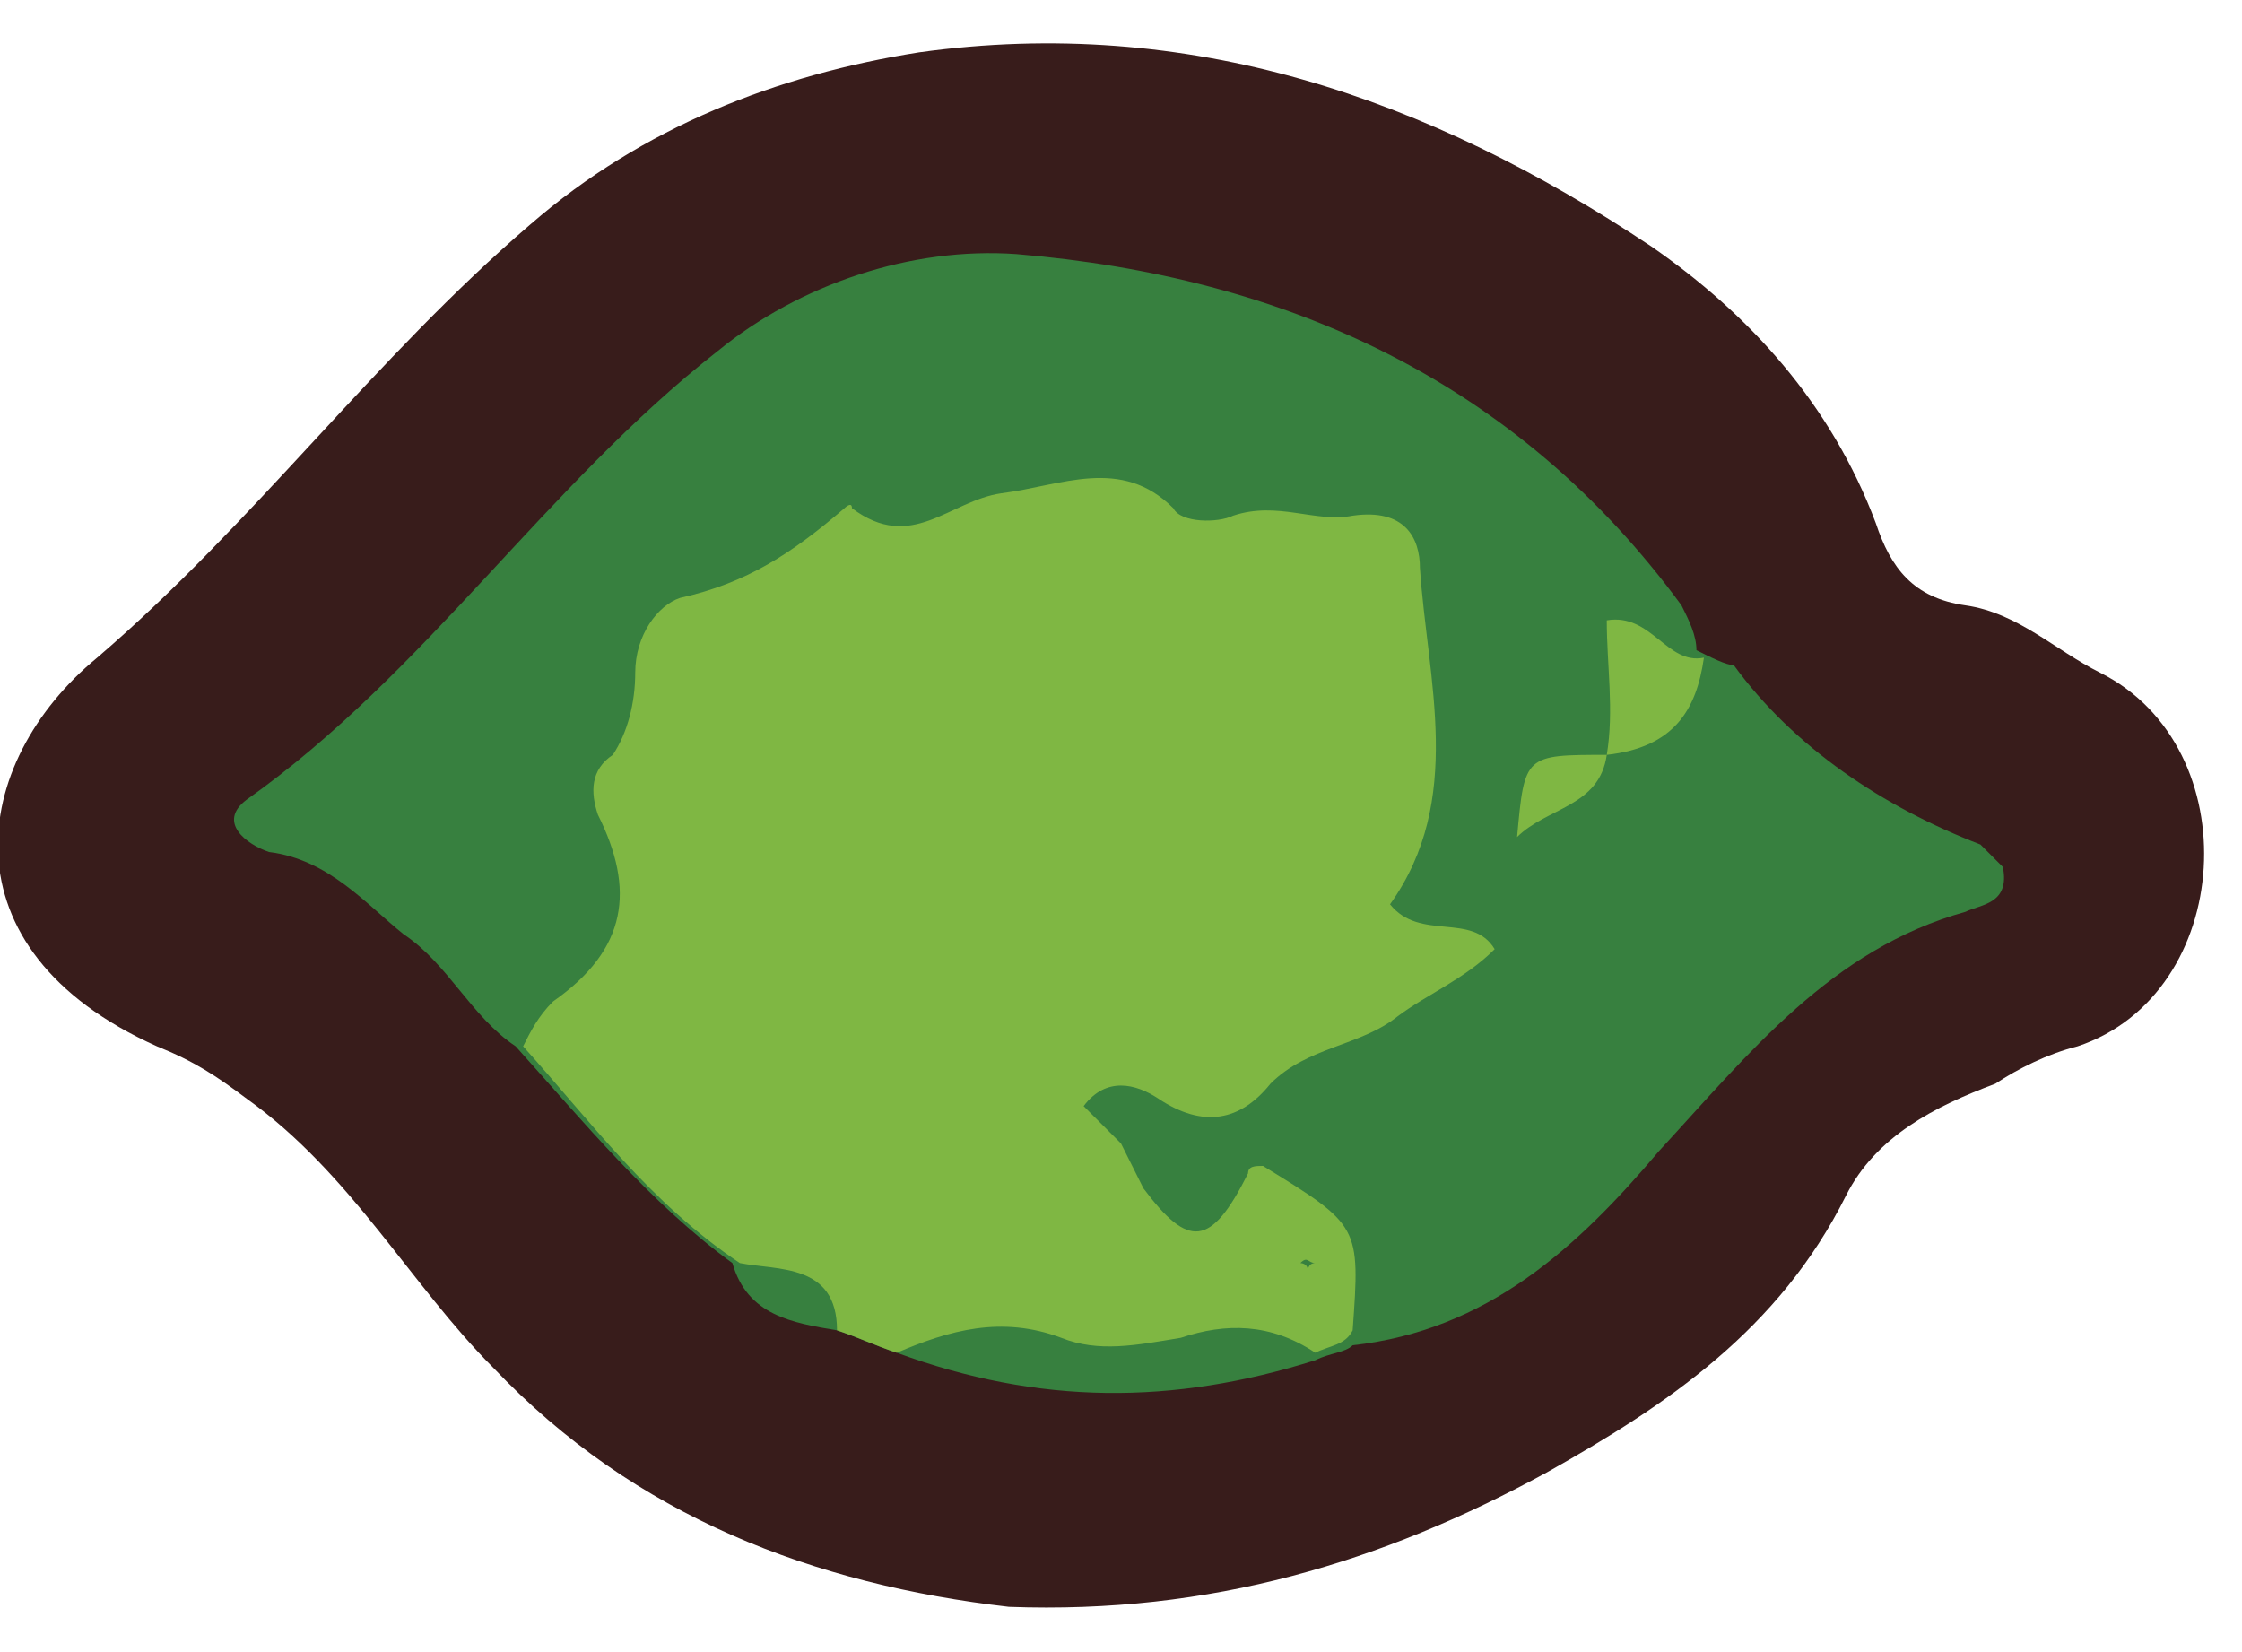
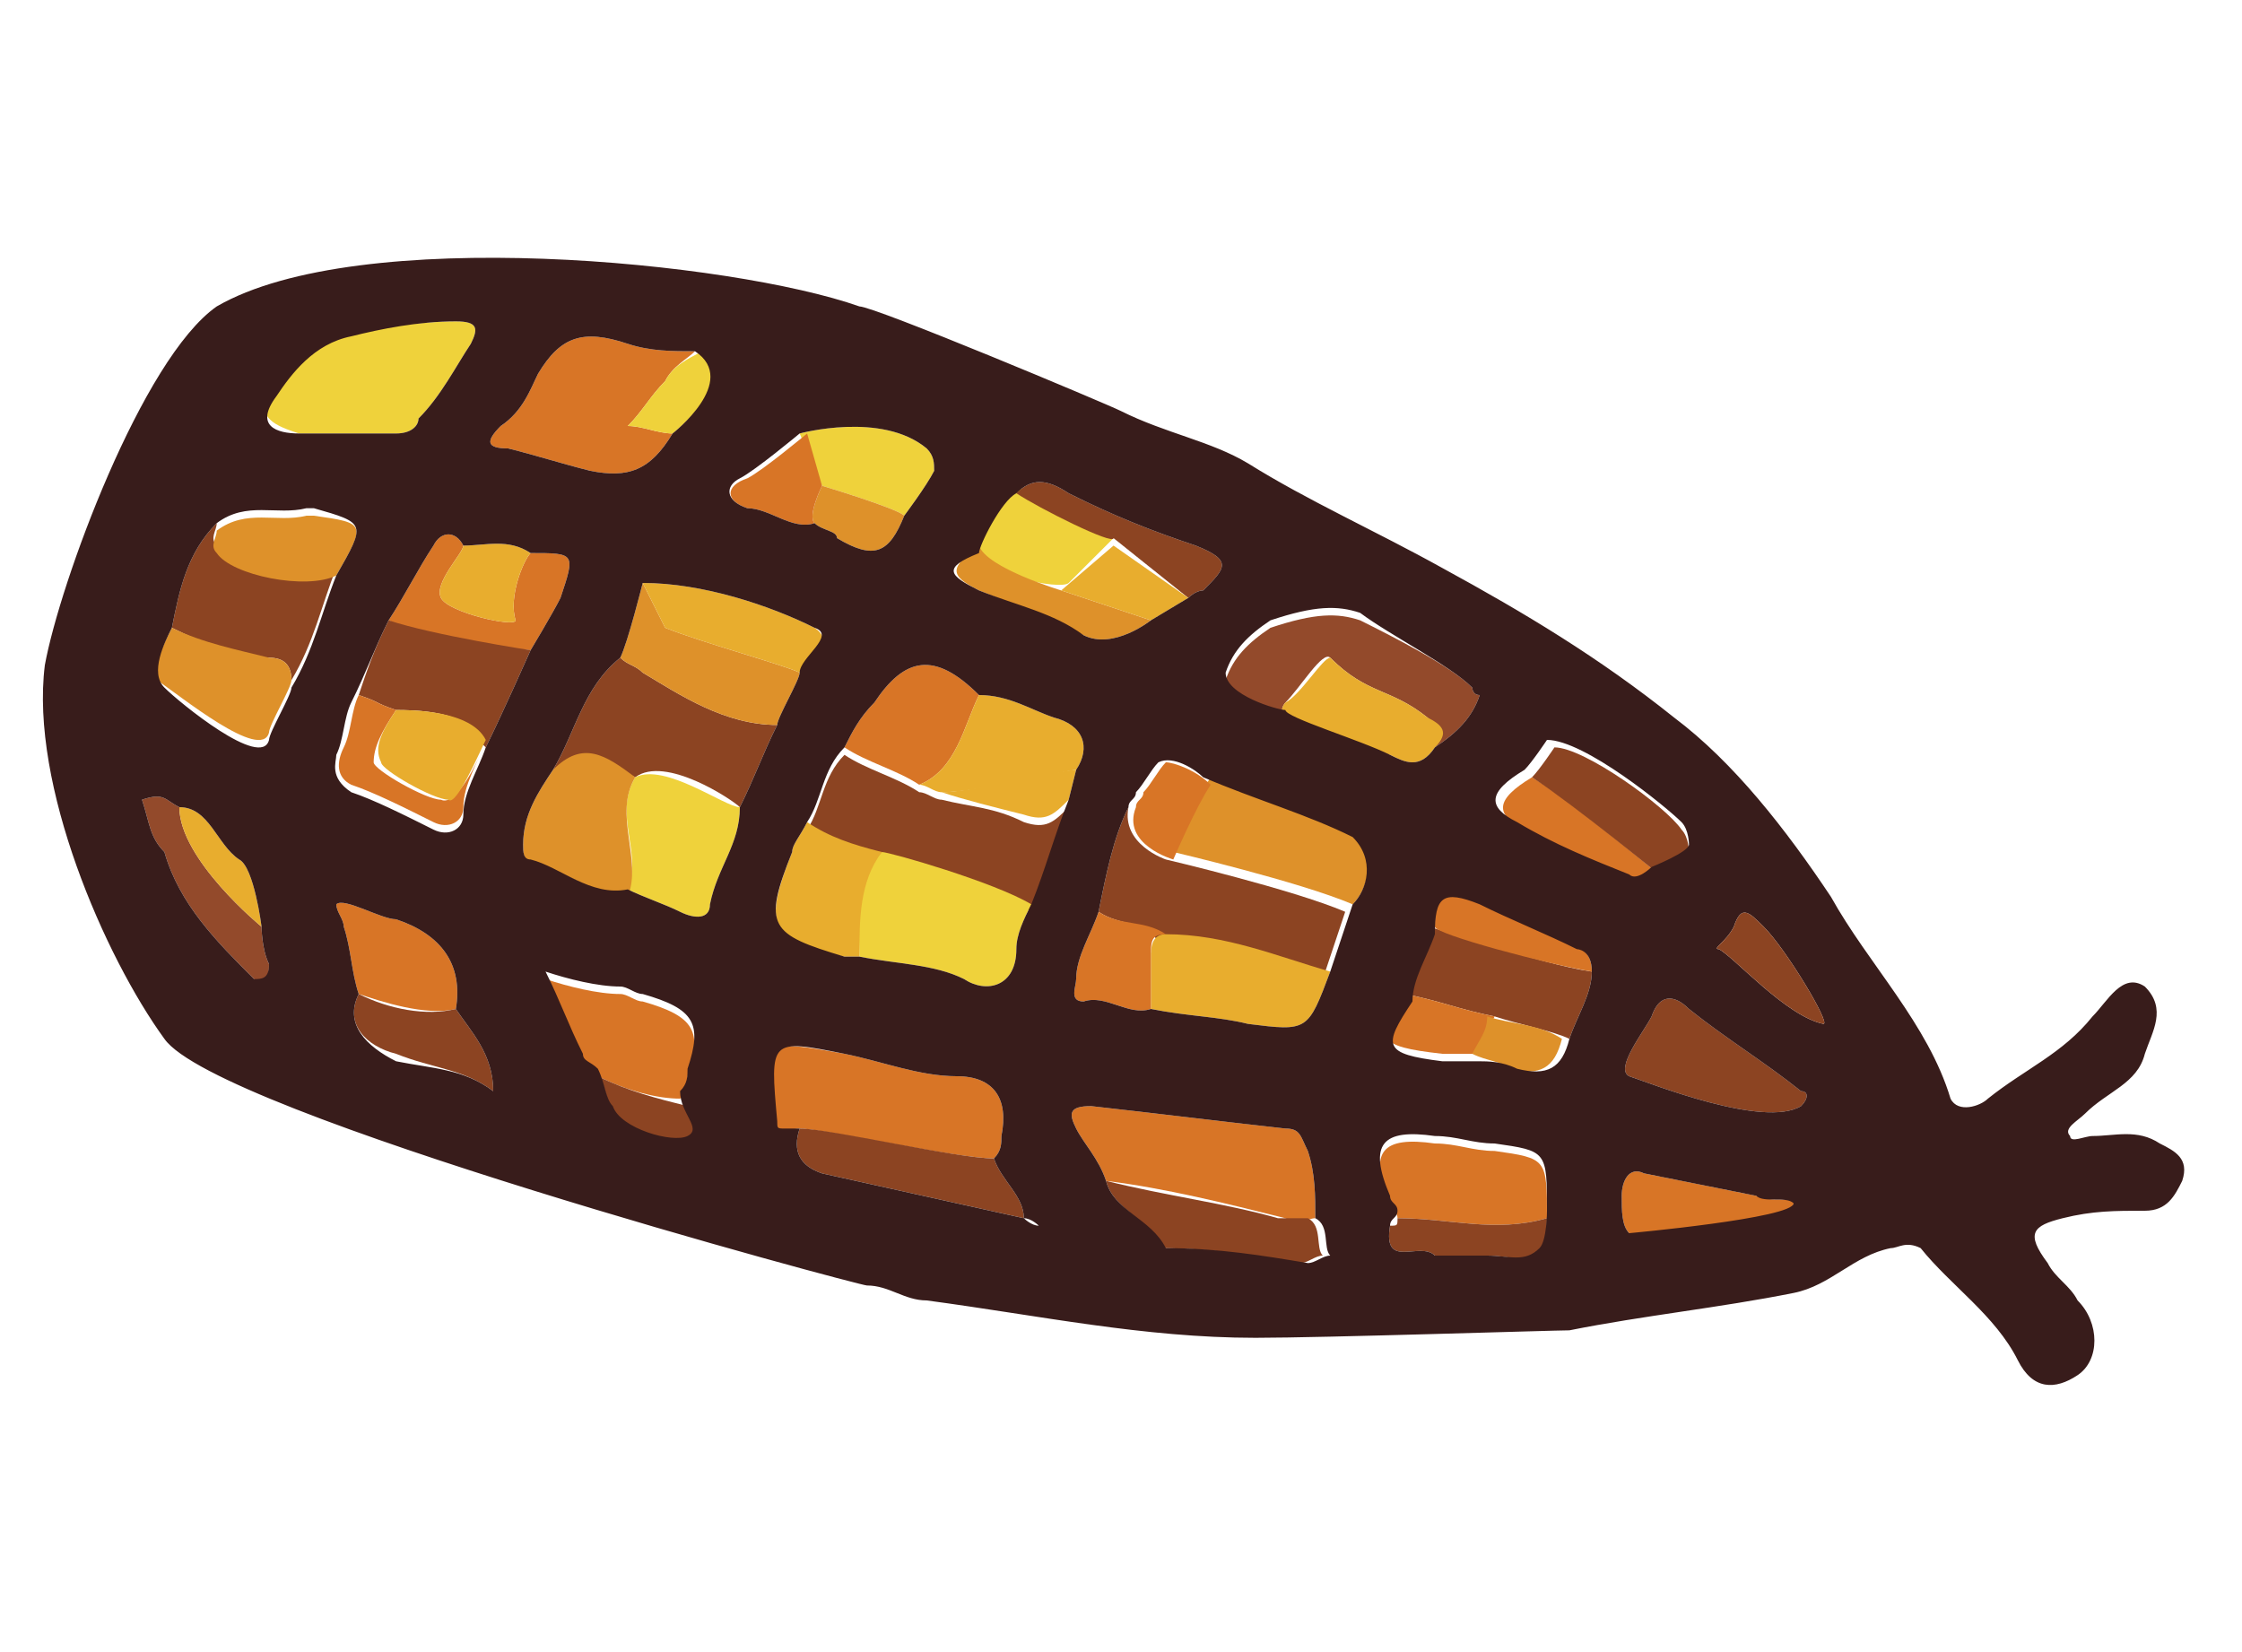
<svg xmlns="http://www.w3.org/2000/svg" version="1.1" id="Layer_1" x="0px" y="0px" viewBox="0 0 30 22.1" style="enable-background:new 0 0 30 22.1;" xml:space="preserve">
  <style type="text/css">
- 	.st0{fill:#381C1B;}
- 	.st1{fill:#37803F;}
- 	.st2{fill:#7FB743;}
+ 	.st0{fill:#D87526;}
+ 	.st1{fill:#8C4422;}
+ 	.st2{fill:#EFD23B;}
+ 	.st3{fill:#DE912A;}
+ 	.st4{fill:#E8AD2E;}
+ 	.st5{fill:#934A2B;}
+ 	.st6{fill:#381C1B;}
</style>
-   <path class="st0" d="M13.5,21.5c-2.6-0.3-5-1.2-6.9-3.2c-1.1-1.1-1.9-2.6-3.3-3.6c-0.4-0.3-0.7-0.5-1.2-0.7  c-2.9-1.3-2.5-3.8-0.8-5.2C3.4,7,5,4.8,7.1,3c1.5-1.3,3.3-2,5.2-2.3c3.6-0.5,6.8,0.6,9.8,2.6c1.3,0.9,2.4,2.1,3,3.7  c0.2,0.6,0.5,1,1.2,1.1s1.2,0.6,1.8,0.9c2,1,1.8,4.3-0.3,5c-0.4,0.1-0.8,0.3-1.1,0.5c-0.8,0.3-1.6,0.7-2,1.5c-0.9,1.8-2.4,2.8-4,3.7  C18.5,20.9,16.2,21.6,13.5,21.5z" />
-   <path class="st1" d="M22.7,8.7c0-0.2-0.1-0.4-0.2-0.6c-2.2-3-5.3-4.4-8.9-4.7c-1.4-0.1-2.9,0.4-4,1.3c-2.3,1.8-3.9,4.3-6.3,6  c-0.4,0.3,0,0.6,0.3,0.7c0.8,0.1,1.3,0.7,1.8,1.1C6,12.9,6.3,13.6,6.9,14c0.9,1,1.8,2.1,2.9,2.9c0.2,0.7,0.8,0.8,1.4,0.9  c0.3,0.1,0.5,0.2,0.8,0.3c1.9,0.7,3.7,0.7,5.6,0.1c0.2-0.1,0.4-0.1,0.5-0.2c1.8-0.2,3-1.3,4.1-2.6c1.2-1.3,2.3-2.7,4.1-3.2  c0.2-0.1,0.6-0.1,0.5-0.6c-0.1-0.1-0.2-0.2-0.3-0.3c-1.3-0.5-2.5-1.3-3.3-2.4C23.1,8.9,22.9,8.8,22.7,8.7L22.7,8.7z" />
-   <path class="st2" d="M9.9,16.9C8.7,16.1,7.9,15,7,14c0.1-0.2,0.2-0.4,0.4-0.6c1-0.7,1.1-1.5,0.6-2.5c-0.1-0.3-0.1-0.6,0.2-0.8  C8.4,9.8,8.5,9.4,8.5,9c0-0.5,0.3-0.9,0.6-1c0.9-0.2,1.5-0.6,2.2-1.2c0,0,0.1-0.1,0.1,0c0.8,0.6,1.3-0.1,2-0.2  c0.8-0.1,1.6-0.5,2.3,0.2C15.8,7,16.3,7,16.5,6.9c0.6-0.2,1.1,0.1,1.6,0C18.8,6.8,19,7.2,19,7.6c0.1,1.5,0.6,3.1-0.4,4.5  c0.4,0.5,1.1,0.1,1.4,0.6c-0.4,0.4-0.9,0.6-1.3,0.9C18.2,14,17.5,14,17,14.5c-0.4,0.5-0.9,0.6-1.5,0.2c-0.3-0.2-0.7-0.3-1,0.1  c0.2,0.2,0.4,0.4,0.5,0.5c0.1,0.2,0.2,0.4,0.3,0.6c0.6,0.8,0.9,0.8,1.4-0.2c0-0.1,0.1-0.1,0.2-0.1c1.3,0.8,1.3,0.8,1.2,2.2  C18,18,17.8,18,17.6,18.1c-0.6-0.4-1.2-0.4-1.8-0.2c-0.6,0.1-1.1,0.2-1.6,0c-0.8-0.3-1.5-0.1-2.2,0.2c-0.3-0.1-0.5-0.2-0.8-0.3  C11.2,16.9,10.4,17,9.9,16.9z M17.4,16.9c0,0,0.1,0,0.1,0.1c0,0,0-0.1,0.1-0.1C17.5,16.9,17.5,16.8,17.4,16.9  C17.4,16.8,17.4,16.9,17.4,16.9z" />
-   <path class="st2" d="M21.5,10.1c0.1-0.6,0-1.2,0-1.8c0.6-0.1,0.8,0.6,1.3,0.5l0,0C22.7,9.5,22.4,10,21.5,10.1L21.5,10.1z" />
-   <path class="st2" d="M21.5,10.1c-0.1,0.7-0.8,0.7-1.2,1.1C20.4,10.1,20.4,10.1,21.5,10.1L21.5,10.1z" />
+   <g>
+     <path class="st0" d="M14.8,15.8c-0.1-0.3-0.3-0.5-0.4-0.7c-0.1-0.2-0.1-0.3,0.2-0.3c0.9,0.1,1.7,0.2,2.6,0.3c0.2,0,0.2,0.1,0.3,0.3   c0.1,0.3,0.1,0.6,0.1,0.9c-0.1,0-0.2,0.1-0.4,0C16.4,16.1,15.6,15.9,14.8,15.8z" />
+     <path class="st1" d="M10.8,11.1c0.2-0.3,0.2-0.7,0.5-1c0.3,0.2,0.7,0.3,1,0.5c0.1,0,0.2,0.1,0.3,0.1c0.4,0.1,0.7,0.1,1.1,0.3   c0.3,0.1,0.4,0,0.6-0.2c-0.2,0.5-0.3,0.9-0.5,1.4c-0.5-0.3-1.9-0.7-2-0.7C11.4,11.3,11.1,11.2,10.8,11.1z" />
+     <path class="st2" d="M3.6,5.2c0.2-0.3,0.5-0.7,1-0.8c0.5,0,1-0.1,1.5-0.1c0.3,0,0.3,0.1,0.2,0.3c-0.2,0.3-0.4,0.7-0.7,1   C5.6,5.7,5.5,5.8,5.3,5.8c-0.4,0-0.9,0-1.3,0C3.7,5.7,3.4,5.6,3.6,5.2z" />
+     <path class="st1" d="M14.7,12.2c0.1-0.5,0.2-1,0.4-1.4c-0.1,0.5,0.5,0.7,0.5,0.7s1.7,0.4,2.4,0.7c-0.1,0.3-0.2,0.6-0.3,0.9   c-0.7-0.2-1.4-0.6-2.2-0.5C15.3,12.3,15,12.4,14.7,12.2z" />
+     <path class="st0" d="M9,5.8C8.7,6.3,8.4,6.4,7.9,6.3C7.5,6.2,7.2,6.1,6.8,6C6.5,6,6.5,5.9,6.7,5.7C7,5.5,7.1,5.2,7.2,5   c0.3-0.5,0.6-0.6,1.2-0.4c0.3,0.1,0.6,0.1,0.9,0.1C9.2,4.8,9,4.9,8.9,5.1C8.7,5.3,8.6,5.5,8.4,5.7C8.6,5.7,8.8,5.8,9,5.8z" />
+     <path class="st0" d="M10.7,15.1c-0.1,0-0.3,0.1-0.4-0.1c-0.1-1.1-0.1-1.1,1-0.9c0.5,0.1,1,0.3,1.5,0.3c0.5,0,0.7,0.3,0.6,0.8   c0,0.1,0,0.2-0.1,0.3C12.8,15.5,11,15.1,10.7,15.1z" />
+     <path class="st2" d="M11.8,11.4c0.1,0,1.5,0.4,2,0.7c-0.1,0.2-0.2,0.4-0.2,0.6c0,0.5-0.4,0.6-0.7,0.4c-0.4-0.2-0.9-0.2-1.4-0.3   C11.5,12.3,11.4,11.8,11.8,11.4z" />
+     <path class="st1" d="M10.4,9.7c-0.2,0.4-0.3,0.7-0.5,1.1c-0.1-0.1-1-0.7-1.4-0.4c-0.4-0.2-0.7-0.4-1.1-0.1c0.3-0.5,0.4-1.1,0.9-1.5   C8.4,8.9,8.5,8.9,8.6,9C9.1,9.3,9.7,9.7,10.4,9.7z" />
+     <path class="st3" d="M18.1,12.1c-0.7-0.3-2.4-0.7-2.4-0.7s0.3-0.7,0.5-1c0.7,0.3,1.4,0.5,2,0.8C18.4,11.5,18.3,11.9,18.1,12.1z" />
+     <path class="st4" d="M15.6,12.5c0.8,0,1.5,0.3,2.2,0.5c-0.3,0.8-0.3,0.8-1.1,0.7c-0.4-0.1-0.8-0.1-1.3-0.2c0-0.2,0-0.5,0-0.7   C15.4,12.7,15.4,12.5,15.6,12.5z" />
+     <path class="st2" d="M8.5,10.4c0.4-0.2,1.2,0.4,1.4,0.4c0,0.5-0.3,0.8-0.4,1.3c0,0.2-0.2,0.2-0.4,0.1c-0.2-0.1-0.5-0.2-0.7-0.3   C8.6,11.4,8.2,10.9,8.5,10.4z" />
+     <path class="st3" d="M10.4,9.7C9.7,9.7,9.1,9.3,8.6,9C8.5,8.9,8.4,8.9,8.3,8.8c0.1-0.2,0.3-1,0.3-1c0,0,0.3,0.6,0.3,0.6   c0.5,0.2,1.6,0.5,1.8,0.6C10.7,9.1,10.4,9.6,10.4,9.7z" />
+     <path class="st3" d="M8.5,10.4c-0.3,0.5,0.1,1.1-0.1,1.6c-0.5,0-0.8-0.4-1.3-0.4C7,11.5,7,11.4,7,11.3c0-0.4,0.2-0.7,0.4-1   C7.8,9.9,8.1,10.1,8.5,10.4z" />
+     <path class="st1" d="M2.3,8.4c0.1-0.5,0.2-1,0.6-1.4c0,0.1-0.1,0.2,0,0.3c0.2,0.3,1.2,0.5,1.6,0.3c-0.2,0.5-0.3,1-0.6,1.5   c0-0.2-0.1-0.3-0.3-0.3C3.2,8.8,2.7,8.6,2.3,8.4z" />
+     <path class="st0" d="M7.1,7.4c0.6,0,0.6,0,0.4,0.6C7.4,8.2,7.1,8.7,7.1,8.7S5.8,8.6,5.2,8.3C5.4,8,5.6,7.6,5.8,7.3   c0.1-0.2,0.3-0.2,0.4,0c0,0.1-0.4,0.5-0.3,0.7c0.1,0.2,1,0.4,1,0.3C6.8,8,7,7.5,7.1,7.4z" />
+     <path class="st5" d="M19.7,9.2c0,0,0,0.1,0.1,0.1c-0.1,0.3-0.3,0.5-0.6,0.7c0.1-0.2,0-0.3-0.1-0.4c-0.5-0.4-0.8-0.3-1.3-0.8   c-0.1-0.1-0.4,0.4-0.6,0.6c0,0-0.1,0.1,0,0.2c-0.1,0-0.8-0.2-0.8-0.5c0.1-0.3,0.3-0.5,0.6-0.7c0.6-0.2,0.9-0.2,1.2-0.1   C18.6,8.5,19.4,8.9,19.7,9.2z" />
+     <path class="st1" d="M5.2,8.3c0.6,0.2,1.9,0.4,1.9,0.4S6.7,9.6,6.5,10c0,0,0,0-0.1-0.1C6.3,9.5,5.5,9.5,5.3,9.5   C5,9.4,5.1,9.4,4.8,9.3C4.9,9,5,8.7,5.2,8.3z" />
+     <path class="st0" d="M18.7,16.3c0-0.1-0.1-0.1-0.1-0.2c-0.3-0.7-0.1-0.9,0.6-0.8c0.3,0,0.5,0.1,0.8,0.1c0.7,0.1,0.7,0.1,0.7,0.9   C20,16.5,19.4,16.3,18.7,16.3z" />
+     <path class="st0" d="M8,14.4c-0.1-0.1-0.2-0.1-0.2-0.2c-0.2-0.4-0.3-0.7-0.5-1.1c0.3,0.1,0.7,0.2,1,0.2c0.1,0,0.2,0.1,0.3,0.1   c0.7,0.2,0.8,0.4,0.6,1c0,0.1,0,0.2-0.1,0.3C8.8,14.7,8.4,14.6,8,14.4z" />
+     <path class="st1" d="M21.3,13c0,0.3-0.2,0.6-0.3,0.9c-0.2-0.1-0.7-0.2-1-0.3c-0.5-0.1-0.7-0.2-1.2-0.3c0-0.3,0.2-0.6,0.3-0.9   C19.2,12.4,20.6,12.9,21.3,13z" />
+     <path class="st1" d="M10.7,15.1c0.4,0,2.1,0.4,2.6,0.4c0.1,0.3,0.4,0.5,0.4,0.8c-0.9-0.2-1.8-0.4-2.7-0.6   C10.7,15.6,10.6,15.4,10.7,15.1z" />
+     <path class="st4" d="M17.2,9.6c-0.1-0.1,0-0.2,0-0.2c0.2-0.1,0.5-0.6,0.6-0.6c0.5,0.5,0.8,0.4,1.3,0.8c0.2,0.1,0.3,0.2,0.1,0.4   c-0.2,0.3-0.4,0.2-0.6,0.1C18.2,10,17.3,9.6,17.2,9.6z" />
+     <path class="st0" d="M12.3,10.5c-0.3-0.2-0.7-0.3-1-0.5c0.1-0.2,0.2-0.4,0.4-0.6c0.4-0.6,0.8-0.7,1.4-0.1   C12.9,9.7,12.8,10.3,12.3,10.5z" />
+     <path class="st0" d="M6.5,9.9C6.5,10,6.5,10,6.5,9.9c-0.1,0.3-0.3,0.6-0.3,0.9c0,0.2-0.2,0.3-0.4,0.2c-0.4-0.2-0.8-0.4-1.1-0.5   c-0.2-0.1-0.2-0.3-0.1-0.5c0.1-0.2,0.1-0.5,0.2-0.7C5.1,9.4,5,9.4,5.3,9.5C5.1,9.8,5,10,5,10.2c0,0.1,0.7,0.5,0.9,0.5   C6.1,10.8,6.4,10.2,6.5,9.9z" />
+     <path class="st2" d="M13.1,7.3c0-0.1,0.3-0.7,0.5-0.8c0.3,0.2,1.3,0.7,1.3,0.7l-0.6,0.6C14.2,7.9,13.1,7.7,13.1,7.3z" />
+     <path class="st0" d="M4.8,13.3c-0.1-0.3-0.1-0.6-0.2-0.9c0-0.1-0.1-0.2-0.1-0.3c0.1-0.1,0.6,0.2,0.8,0.2c0.6,0.2,0.9,0.6,0.8,1.2   C5.7,13.6,5.1,13.4,4.8,13.3z" />
+     <path class="st1" d="M24.1,14.8c-0.5,0.3-2-0.3-2.3-0.4c-0.2-0.1,0.2-0.6,0.3-0.8c0.1-0.3,0.3-0.3,0.5-0.1c0.5,0.4,1,0.7,1.5,1.1   C24.2,14.6,24.2,14.7,24.1,14.8z" />
+     <path class="st1" d="M14.8,15.8c0.8,0.2,1.6,0.3,2.3,0.5c0.1,0,0.2,0,0.4,0c0.2,0.1,0.1,0.4,0.2,0.5c-0.1,0-0.2,0.1-0.3,0.1   c-0.6-0.1-1.2-0.2-1.9-0.2C15.4,16.3,14.9,16.2,14.8,15.8z" />
+     <path class="st2" d="M10.7,5.8c0,0,1.1-0.3,1.7,0.2c0.1,0.1,0.1,0.2,0.1,0.3c-0.1,0.2-0.4,0.6-0.4,0.6C12,6.8,11,6.5,11,6.5   L10.7,5.8z" />
+     <path class="st4" d="M11.8,11.4c-0.3,0.4-0.3,0.9-0.3,1.4c-0.1,0-0.1,0-0.2,0c-1-0.2-1.1-0.4-0.7-1.4c0-0.1,0.1-0.2,0.2-0.4   C11.1,11.2,11.4,11.3,11.8,11.4z" />
+     <path class="st3" d="M4.5,7.7C4.1,7.9,3.1,7.7,2.9,7.4c-0.1-0.1,0-0.2,0-0.3c0.4-0.3,0.8-0.1,1.2-0.2c0,0,0.1,0,0.1,0   C4.9,7,4.9,7,4.5,7.7z" />
+     <path class="st1" d="M13.6,6.6c0.2-0.2,0.4-0.2,0.7,0c0.6,0.3,1.1,0.5,1.7,0.7c0.5,0.2,0.4,0.3,0.1,0.6C16,7.9,15.9,8,15.9,8   l-1-0.8C14.9,7.3,13.9,6.8,13.6,6.6z" />
+     <path class="st0" d="M21.8,16.5c-0.1-0.1-0.1-0.3-0.1-0.5c0-0.2,0.1-0.4,0.3-0.3c0.5,0.1,1,0.2,1.5,0.3c0.2,0.1,0.5,0,0.5,0.1   C24,16.4,21.8,16.6,21.8,16.5z" />
+     <path class="st4" d="M12.3,10.5c0.5-0.2,0.6-0.8,0.8-1.2c0.4,0,0.7,0.2,1,0.3c0.4,0.1,0.5,0.4,0.3,0.7c-0.1,0-1.3,0.3-1.8,0.3   C12.5,10.6,12.4,10.5,12.3,10.5z" />
+     <path class="st3" d="M2.3,8.4c0.4,0.2,0.9,0.3,1.3,0.4c0.2,0,0.3,0.1,0.3,0.3c0,0.1-0.3,0.6-0.3,0.7c-0.1,0.4-1.2-0.5-1.5-0.7   C2,9,2.2,8.6,2.3,8.4z" />
+     <path class="st3" d="M13.1,7.3c0.1,0.3,1.1,0.6,1.1,0.6l1.2,0.4c0,0-0.5,0.4-0.9,0.2c-0.4-0.2-0.9-0.4-1.4-0.6   C12.7,7.7,12.7,7.6,13.1,7.3z" />
+     <path class="st0" d="M22.2,11.7c0,0-0.2,0.2-0.3,0.1c-0.5-0.2-1-0.4-1.5-0.7c-0.4-0.2-0.4-0.4,0.1-0.7C21,10.7,22.2,11.7,22.2,11.7   z" />
+     <path class="st1" d="M22.2,11.7c0,0-1.1-0.9-1.7-1.3c0.1-0.1,0.3-0.4,0.3-0.4c0.4,0,1.5,0.8,1.7,1.1c0.1,0.1,0.1,0.3,0.1,0.3   C22.6,11.5,22.2,11.7,22.2,11.7z" />
+     <path class="st1" d="M4.8,13.3c0.4,0.2,0.9,0.3,1.3,0.2c0.2,0.3,0.5,0.6,0.5,1.1l0,0c-0.4-0.3-0.8-0.3-1.3-0.5   C4.9,14,4.6,13.7,4.8,13.3z" />
+     <path class="st0" d="M15.6,12.5c-0.2,0-0.2,0.1-0.2,0.3c0,0.2,0,0.4,0,0.7c-0.3,0.1-0.6-0.2-0.9-0.1c-0.2,0-0.1-0.2-0.1-0.3   c0-0.3,0.2-0.6,0.3-0.9C15,12.4,15.3,12.3,15.6,12.5z" />
+     <path class="st4" d="M10.7,9c-0.2-0.1-1.3-0.4-1.8-0.6c0,0-0.3-0.6-0.3-0.6c0.8,0,1.7,0.3,2.3,0.6C11.2,8.6,10.8,8.8,10.7,9z" />
+     <path class="st5" d="M3.4,13.1c-0.5-0.5-1-1-1.2-1.7C2,11.2,2,11,1.9,10.7c0.3-0.1,0.3,0,0.5,0.1c0,0.7,1.1,1.6,1.1,1.6   s0,0.3,0.1,0.5C3.6,13.2,3.5,13.2,3.4,13.1z" />
+     <path class="st4" d="M12.6,10.6c0.4,0,1.6-0.3,1.8-0.3c0,0-0.1,0.4-0.1,0.4c-0.2,0.2-0.3,0.3-0.6,0.2   C13.3,10.8,12.9,10.7,12.6,10.6z" />
+     <path class="st0" d="M21.3,13c-0.6-0.1-2.1-0.5-2.1-0.6c0-0.5,0.1-0.6,0.6-0.4c0.4,0.2,0.9,0.4,1.3,0.6   C21.1,12.7,21.3,12.7,21.3,13z" />
+     <path class="st0" d="M18.8,13.3c0.5,0.1,0.7,0.2,1.2,0.3c-0.1,0.2-0.2,0.3-0.2,0.5c-0.2,0-0.4,0-0.5,0C18.4,14,18.4,13.9,18.8,13.3   z" />
+     <path class="st1" d="M18.7,16.3c0.7,0,1.3,0.2,2,0c0,0,0,0.4-0.1,0.5c-0.2,0.1-0.4,0-0.7,0c-0.2,0-0.5,0-0.7,0   c-0.2-0.2-0.7,0.2-0.6-0.4C18.7,16.4,18.7,16.4,18.7,16.3z" />
+     <path class="st0" d="M16.2,10.5c-0.2,0.3-0.5,1-0.5,1s-0.7-0.2-0.5-0.7c0-0.1,0.1-0.1,0.1-0.2c0.1-0.1,0.2-0.3,0.3-0.4   C15.7,10.2,16,10.3,16.2,10.5z" />
+     <path class="st2" d="M9,5.8C8.8,5.8,8.6,5.7,8.4,5.7c0.2-0.2,0.3-0.4,0.5-0.6C9,4.9,9.2,4.8,9.4,4.7C9.9,5.1,9,5.8,9,5.8z" />
+     <path class="st4" d="M3.5,12.4c0,0-1.1-0.9-1.1-1.6c0.4,0,0.5,0.5,0.8,0.7C3.4,11.6,3.5,12.4,3.5,12.4z" />
+     <path class="st3" d="M11,6.5c0,0,1,0.3,1.1,0.4c-0.2,0.5-0.4,0.6-0.9,0.3C11.2,7.1,11,7.1,10.9,7C10.8,6.9,11,6.5,11,6.5z" />
+     <path class="st0" d="M11,6.5c0,0-0.2,0.4-0.1,0.5c-0.3,0.1-0.6-0.2-0.9-0.2c-0.3-0.1-0.3-0.3,0-0.4c0.2-0.1,0.8-0.6,0.8-0.6L11,6.5   z" />
+     <path class="st4" d="M7.1,7.4C7,7.5,6.8,8,6.9,8.3c0,0.1-0.9-0.1-1-0.3C5.8,7.8,6.2,7.4,6.2,7.3C6.5,7.3,6.8,7.2,7.1,7.4z" />
+     <path class="st1" d="M8,14.4c0.4,0.2,0.8,0.3,1.2,0.4c0,0.1,0.2,0.3,0,0.5c-0.2,0.1-0.9-0.1-1-0.4C8.1,14.7,8.1,14.5,8,14.4z" />
+     <path class="st3" d="M19.7,14.1c0.1-0.2,0.2-0.3,0.2-0.5c0.3,0.1,0.7,0.1,1,0.3c-0.1,0.4-0.3,0.5-0.7,0.4   C20.1,14.2,19.9,14.2,19.7,14.1z" />
+     <polygon class="st4" points="15.4,8.3 14.2,7.9 14.9,7.3 15.9,8  " />
+     <path class="st4" d="M6.5,9.9c-0.1,0.2-0.4,0.9-0.5,0.8c-0.2,0-0.9-0.4-0.9-0.5C5,10,5.1,9.8,5.3,9.5C5.5,9.5,6.3,9.5,6.5,9.9z" />
+     <path class="st6" d="M2.9,4.1C1.9,4.8,0.8,7.8,0.6,8.9c-0.2,1.6,0.8,3.9,1.6,5c0.7,1,9.3,3.3,9.4,3.3c0.3,0,0.5,0.2,0.8,0.2   c1.5,0.2,2.9,0.5,4.4,0.5c0.9,0,4-0.1,4.2-0.1c1-0.2,2-0.3,3-0.5c0.5-0.1,0.8-0.5,1.3-0.6c0.1,0,0.2-0.1,0.4,0   c0.4,0.5,1,0.9,1.3,1.5c0.2,0.4,0.5,0.4,0.8,0.2c0.3-0.2,0.3-0.7,0-1c-0.1-0.2-0.3-0.3-0.4-0.5c-0.3-0.4-0.2-0.5,0.2-0.6   c0.4-0.1,0.7-0.1,1.1-0.1c0.3,0,0.4-0.2,0.5-0.4c0.1-0.3-0.1-0.4-0.3-0.5c-0.3-0.2-0.6-0.1-0.9-0.1c-0.1,0-0.3,0.1-0.3,0   c-0.1-0.1,0.1-0.2,0.2-0.3c0.3-0.3,0.7-0.4,0.8-0.8c0.1-0.3,0.3-0.6,0-0.9c-0.3-0.2-0.5,0.2-0.7,0.4c-0.4,0.5-0.9,0.7-1.4,1.1   c-0.1,0.1-0.4,0.2-0.5,0c-0.3-1-1.1-1.8-1.6-2.7c-0.6-0.9-1.3-1.8-2.1-2.4c-1-0.8-2-1.4-3.1-2c-0.9-0.5-1.8-0.9-2.6-1.4   c-0.5-0.3-1.1-0.4-1.7-0.7c-0.2-0.1-3.3-1.4-3.5-1.4C9.8,3.5,4.8,3,2.9,4.1z M19.7,9.2c0,0,0,0.1,0.1,0.1c-0.1,0.3-0.3,0.5-0.6,0.7   c-0.2,0.3-0.4,0.2-0.6,0.1c-0.4-0.2-1.4-0.5-1.4-0.6c-0.1,0-0.8-0.2-0.8-0.5c0.1-0.3,0.3-0.5,0.6-0.7c0.6-0.2,0.9-0.2,1.2-0.1   C18.6,8.5,19.4,8.9,19.7,9.2z M24,16.1c0,0.2-2.2,0.4-2.2,0.4c-0.1-0.1-0.1-0.3-0.1-0.5c0-0.2,0.1-0.4,0.3-0.3   c0.5,0.1,1,0.2,1.5,0.3C23.6,16.1,23.9,16,24,16.1z M21.3,13c0,0.3-0.2,0.6-0.3,0.9c-0.1,0.4-0.3,0.5-0.7,0.4   c-0.2-0.1-0.4-0.1-0.5-0.1c-0.2,0-0.4,0-0.5,0c-0.8-0.1-0.8-0.2-0.4-0.8c0-0.3,0.2-0.6,0.3-0.9c0-0.5,0.1-0.6,0.6-0.4   c0.4,0.2,0.9,0.4,1.3,0.6C21.1,12.7,21.3,12.7,21.3,13z M24.1,14.8c-0.5,0.3-2-0.3-2.3-0.4c-0.2-0.1,0.2-0.6,0.3-0.8   c0.1-0.3,0.3-0.3,0.5-0.1c0.5,0.4,1,0.7,1.5,1.1C24.2,14.6,24.2,14.7,24.1,14.8z M24.4,13.7c-0.5-0.1-1.2-0.9-1.4-1   c-0.1,0,0.1-0.1,0.2-0.3c0.1-0.3,0.2-0.2,0.4,0C23.9,12.7,24.5,13.7,24.4,13.7z M18.1,12.1c-0.1,0.3-0.2,0.6-0.3,0.9   c-0.3,0.8-0.3,0.8-1.1,0.7c-0.4-0.1-0.8-0.1-1.3-0.2c-0.3,0.1-0.6-0.2-0.9-0.1c-0.2,0-0.1-0.2-0.1-0.3c0-0.3,0.2-0.6,0.3-0.9   c0.1-0.5,0.2-1,0.4-1.4c0-0.1,0.1-0.1,0.1-0.2c0.1-0.1,0.2-0.3,0.3-0.4c0.2-0.1,0.5,0.1,0.6,0.2c0.7,0.3,1.4,0.5,2,0.8   C18.4,11.5,18.3,11.9,18.1,12.1z M7.1,11.5C7,11.5,7,11.4,7,11.3c0-0.4,0.2-0.7,0.4-1c0.3-0.5,0.4-1.1,0.9-1.5c0.1-0.2,0.3-1,0.3-1   c0.8,0,1.7,0.3,2.3,0.6c0.3,0.1-0.2,0.4-0.2,0.6c0,0.1-0.3,0.6-0.3,0.7c-0.2,0.4-0.3,0.7-0.5,1.1c0,0.5-0.3,0.8-0.4,1.3   c0,0.2-0.2,0.2-0.4,0.1c-0.2-0.1-0.5-0.2-0.7-0.3C7.9,12,7.5,11.6,7.1,11.5z M2.2,9.2C2,9,2.2,8.6,2.3,8.4c0.1-0.5,0.2-1,0.6-1.4   c0.4-0.3,0.8-0.1,1.2-0.2c0,0,0.1,0,0.1,0C4.9,7,4.9,7,4.5,7.7c-0.2,0.5-0.3,1-0.6,1.5c0,0.1-0.3,0.6-0.3,0.7   C3.5,10.3,2.4,9.4,2.2,9.2z M4.5,10.1c0.1-0.2,0.1-0.5,0.2-0.7C4.9,9,5,8.7,5.2,8.3C5.4,8,5.6,7.6,5.8,7.3c0.1-0.2,0.3-0.2,0.4,0   c0.3,0,0.6-0.1,0.9,0.1c0.6,0,0.6,0,0.4,0.6C7.4,8.2,7.1,8.7,7.1,8.7S6.7,9.6,6.5,10c-0.1,0.3-0.3,0.6-0.3,0.9   c0,0.2-0.2,0.3-0.4,0.2c-0.4-0.2-0.8-0.4-1.1-0.5C4.4,10.4,4.5,10.2,4.5,10.1z M6.1,4.3c0.3,0,0.3,0.1,0.2,0.3   c-0.2,0.3-0.4,0.7-0.7,1C5.6,5.7,5.5,5.8,5.3,5.8c-0.4,0-0.9,0-1.3,0c-0.3,0-0.6-0.1-0.3-0.5c0.2-0.3,0.5-0.7,1-0.8   C5.1,4.4,5.6,4.3,6.1,4.3z M10.6,11.4c0-0.1,0.1-0.2,0.2-0.4c0.2-0.3,0.2-0.7,0.5-1c0.1-0.2,0.2-0.4,0.4-0.6   c0.4-0.6,0.8-0.7,1.4-0.1c0.4,0,0.7,0.2,1,0.3c0.4,0.1,0.5,0.4,0.3,0.7c0,0-0.1,0.4-0.1,0.4c-0.2,0.5-0.3,0.9-0.5,1.4   c-0.1,0.2-0.2,0.4-0.2,0.6c0,0.5-0.4,0.6-0.7,0.4c-0.4-0.2-0.9-0.2-1.4-0.3c-0.1,0-0.1,0-0.2,0C10.3,12.5,10.2,12.4,10.6,11.4z    M6.7,5.7C7,5.5,7.1,5.2,7.2,5c0.3-0.5,0.6-0.6,1.2-0.4c0.3,0.1,0.6,0.1,0.9,0.1C9.9,5.1,9,5.8,9,5.8C8.7,6.3,8.4,6.4,7.9,6.3   C7.5,6.2,7.2,6.1,6.8,6C6.5,6,6.5,5.9,6.7,5.7z M9.9,6.4c0.2-0.1,0.8-0.6,0.8-0.6s1.1-0.3,1.7,0.2c0.1,0.1,0.1,0.2,0.1,0.3   c-0.1,0.2-0.4,0.6-0.4,0.6c-0.2,0.5-0.4,0.6-0.9,0.3C11.2,7.1,11,7.1,10.9,7c-0.3,0.1-0.6-0.2-0.9-0.2C9.7,6.7,9.7,6.5,9.9,6.4z    M13.1,7.9c-0.4-0.2-0.5-0.3,0-0.5c0-0.1,0.3-0.7,0.5-0.8c0.2-0.2,0.4-0.2,0.7,0c0.6,0.3,1.1,0.5,1.7,0.7c0.5,0.2,0.4,0.3,0.1,0.6   C16,7.9,15.9,8,15.9,8l-0.5,0.3c0,0-0.5,0.4-0.9,0.2C14.1,8.2,13.6,8.1,13.1,7.9z M9.2,15.2c-0.2,0.1-0.9-0.1-1-0.4   c-0.1-0.1-0.1-0.3-0.2-0.5c-0.1-0.1-0.2-0.1-0.2-0.2c-0.2-0.4-0.3-0.7-0.5-1.1c0.3,0.1,0.7,0.2,1,0.2c0.1,0,0.2,0.1,0.3,0.1   c0.7,0.2,0.8,0.4,0.6,1c0,0.1,0,0.2-0.1,0.3C9.1,14.9,9.4,15.1,9.2,15.2z M1.9,10.7c0.3-0.1,0.3,0,0.5,0.1c0.4,0,0.5,0.5,0.8,0.7   c0.2,0.1,0.3,0.9,0.3,0.9s0,0.3,0.1,0.5c0,0.2-0.1,0.2-0.2,0.2c-0.5-0.5-1-1-1.2-1.7C2,11.2,2,11,1.9,10.7z M6.6,14.6L6.6,14.6   c-0.4-0.3-0.8-0.3-1.3-0.4c-0.4-0.2-0.7-0.5-0.5-0.9c-0.1-0.3-0.1-0.6-0.2-0.9c0-0.1-0.1-0.2-0.1-0.3c0.1-0.1,0.6,0.2,0.8,0.2   c0.6,0.2,0.9,0.6,0.8,1.2C6.3,13.8,6.6,14.1,6.6,14.6z M10.7,15.1c-0.1,0-0.1,0-0.2,0c-0.1,0-0.1,0-0.1-0.1   c-0.1-1.1-0.1-1.1,0.9-0.9c0.5,0.1,1,0.3,1.5,0.3c0.5,0,0.7,0.3,0.6,0.8c0,0.1,0,0.2-0.1,0.3c0.1,0.3,0.4,0.5,0.4,0.8   c0.1,0,0.2,0.1,0.2,0.1c-0.1,0-0.2-0.1-0.2-0.1c-0.9-0.2-1.8-0.4-2.7-0.6C10.7,15.6,10.6,15.4,10.7,15.1z M14.8,15.8   c-0.1-0.3-0.3-0.5-0.4-0.7c-0.1-0.2-0.1-0.3,0.2-0.3c0.9,0.1,1.7,0.2,2.6,0.3c0.2,0,0.2,0.1,0.3,0.3c0.1,0.3,0.1,0.6,0.1,0.9   c0.2,0.1,0.1,0.4,0.2,0.5c-0.1,0-0.2,0.1-0.3,0.1c-0.6-0.1-1.2-0.2-1.9-0.2C15.4,16.3,14.9,16.2,14.8,15.8z M19.9,16.8   c-0.2,0-0.5,0-0.7,0c-0.2-0.2-0.7,0.2-0.6-0.4l0,0c0-0.1,0.1-0.1,0.1-0.2c0-0.1-0.1-0.1-0.1-0.2c-0.3-0.7-0.1-0.9,0.6-0.8   c0.3,0,0.5,0.1,0.8,0.1c0.7,0.1,0.7,0.1,0.7,0.9c0,0,0,0.4-0.1,0.5C20.4,16.9,20.2,16.8,19.9,16.8z M22.5,11   c0.1,0.1,0.1,0.3,0.1,0.3c0,0.1-0.5,0.3-0.5,0.3s-0.2,0.2-0.3,0.1c-0.5-0.2-1-0.4-1.5-0.7c-0.4-0.2-0.4-0.4,0.1-0.7   c0.1-0.1,0.3-0.4,0.3-0.4C21.2,9.9,22.3,10.8,22.5,11z" />
+     <path class="st1" d="M24.4,13.7c-0.5-0.1-1.2-0.9-1.4-1c-0.1,0,0.1-0.1,0.2-0.3c0.1-0.3,0.2-0.2,0.4,0   C23.9,12.7,24.5,13.7,24.4,13.7z" />
+   </g>
</svg>
